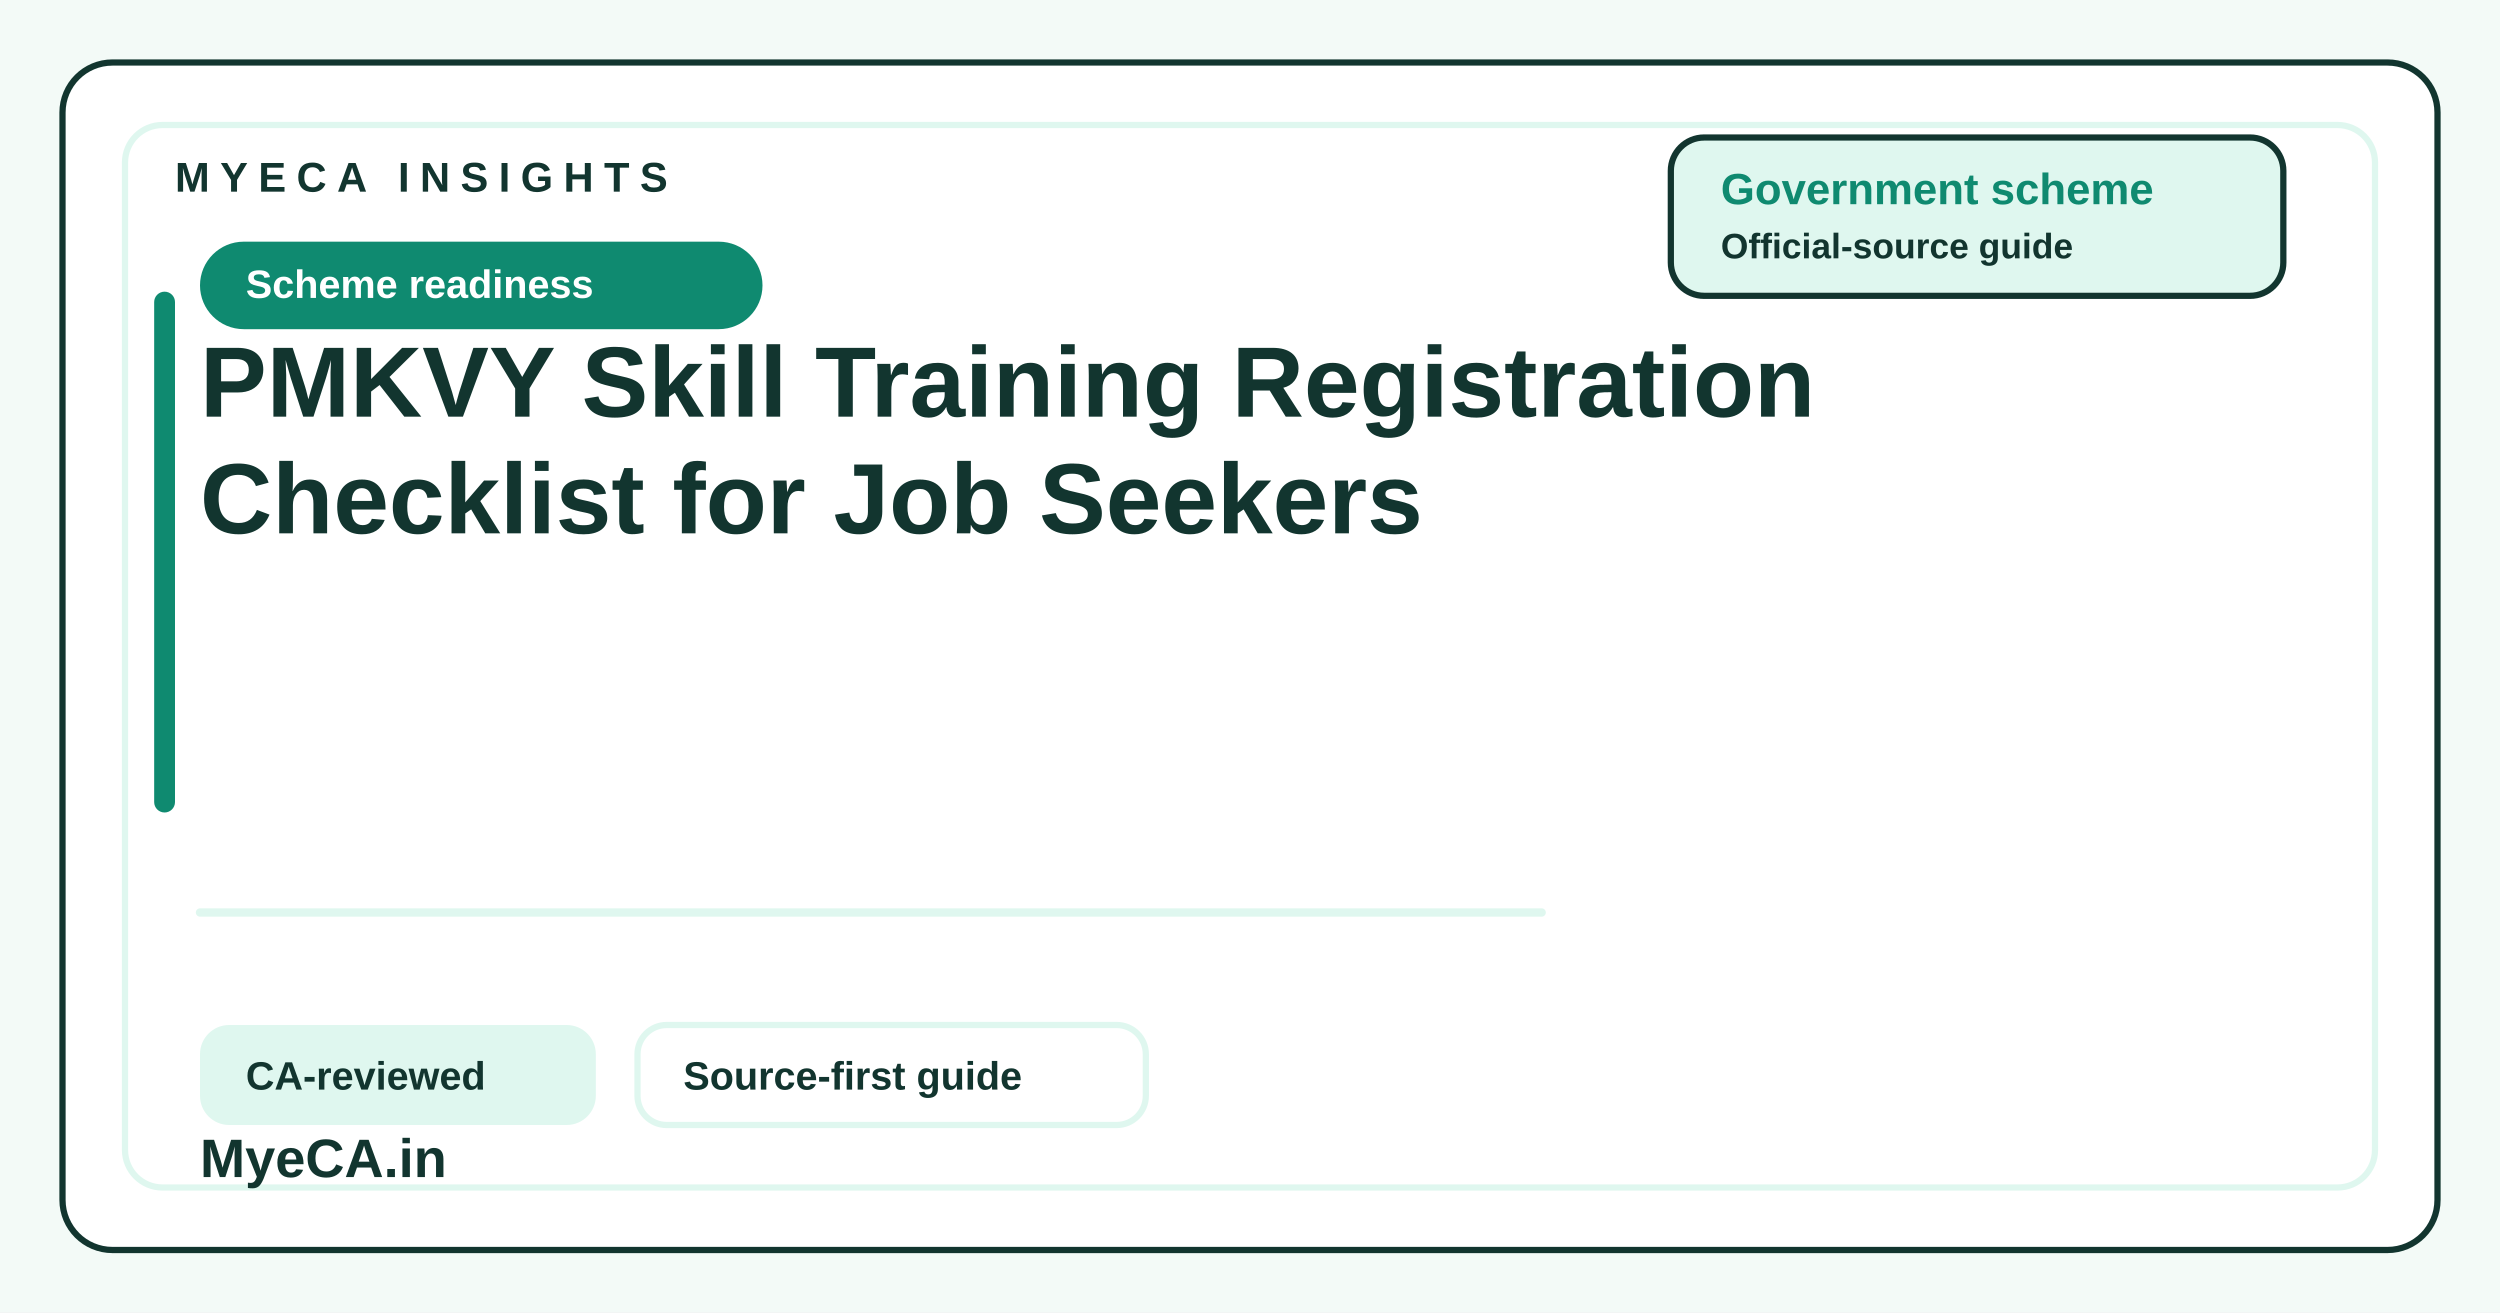
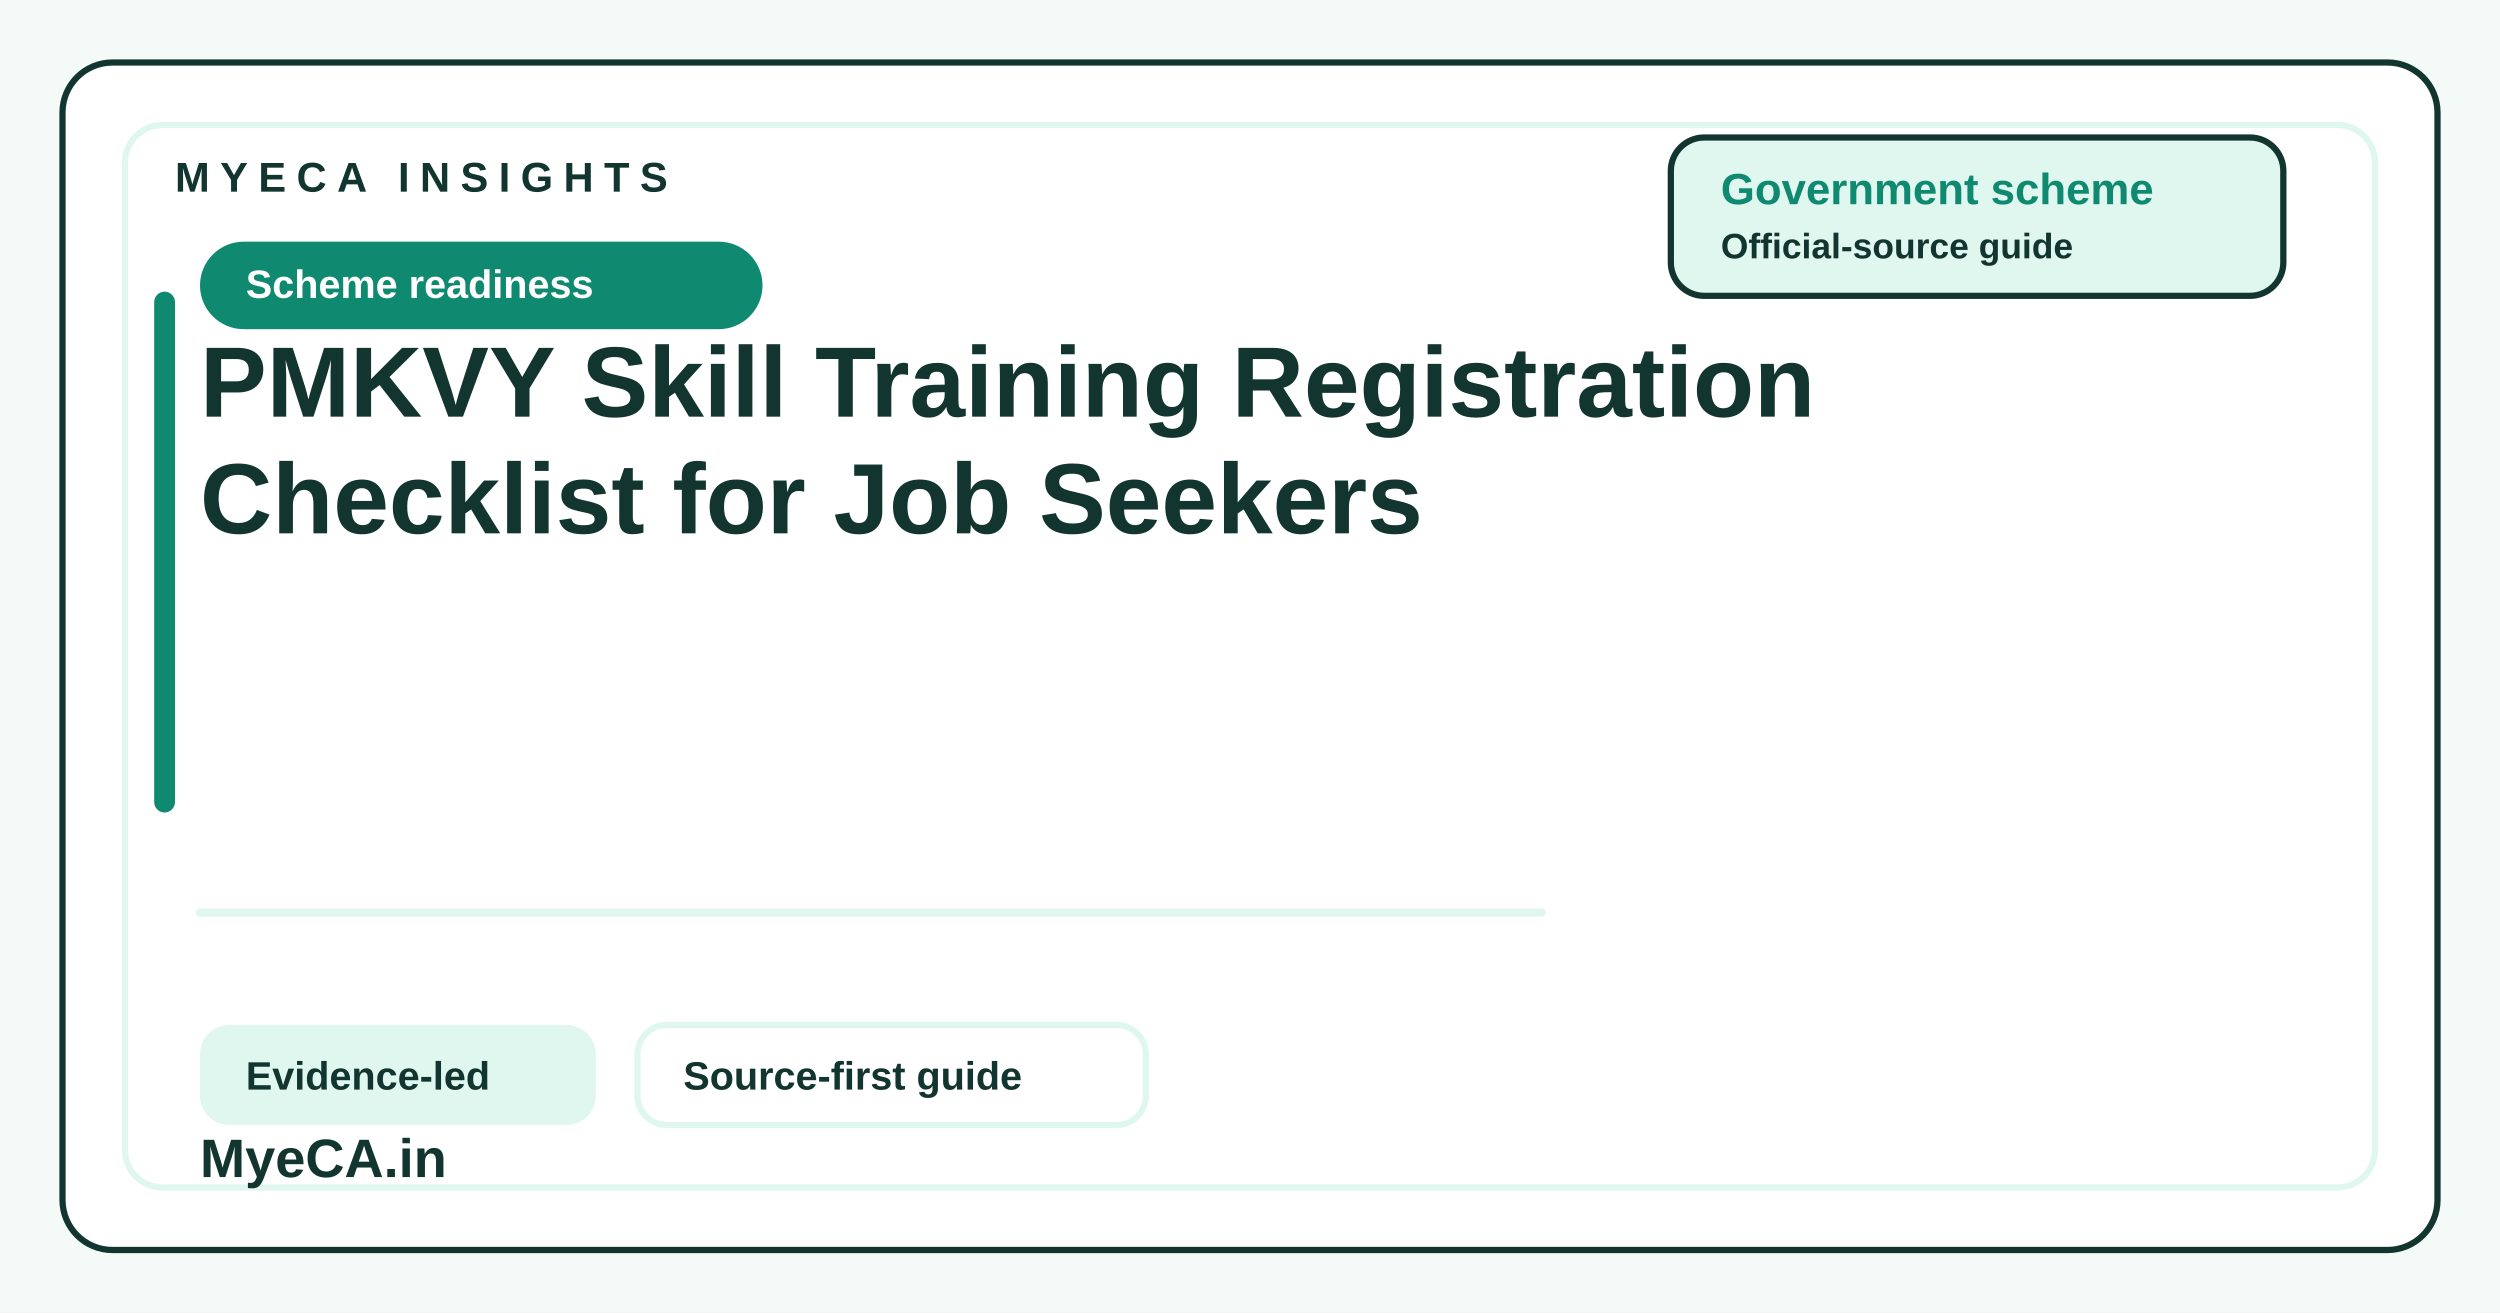
<svg xmlns="http://www.w3.org/2000/svg" width="1200" height="630" viewBox="0 0 1200 630" role="img" aria-labelledby="title desc">
  <rect width="1200" height="630" fill="#f3faf7" />
  <rect x="30" y="30" width="1140" height="570" rx="24" fill="#ffffff" stroke="#12352f" stroke-width="3" />
  <rect x="60" y="60" width="1080" height="510" rx="18" fill="none" stroke="#dff7ef" stroke-width="3" />
  <rect x="74" y="140" width="10" height="250" rx="5" fill="#0f8a70" />
  <text x="84" y="92" font-family="Arial, Helvetica, sans-serif" font-size="20" font-weight="900" letter-spacing="5" fill="#12352f">MYECA INSIGHTS</text>
  <g transform="translate(802 66)">
    <rect x="0" y="0" width="294" height="76" rx="16" fill="#dff7ef" stroke="#12352f" stroke-width="3" />
    <text x="24" y="32" font-family="Arial, Helvetica, sans-serif" font-size="21" font-weight="900" fill="#0f8a70">Government scheme</text>
    <text x="24" y="58" font-family="Arial, Helvetica, sans-serif" font-size="17" font-weight="800" fill="#12352f">Official-source guide</text>
  </g>
  <rect x="96" y="116" width="270" height="42" rx="21" fill="#0f8a70" />
  <text x="118" y="143" font-family="Arial, Helvetica, sans-serif" font-size="19" font-weight="900" fill="#ffffff">Scheme readiness</text>
  <text x="96" y="200" font-family="Arial, Helvetica, sans-serif" font-size="48" font-weight="900" fill="#12352f">PMKVY Skill Training Registration</text>
  <text x="96" y="256" font-family="Arial, Helvetica, sans-serif" font-size="48" font-weight="900" fill="#12352f">Checklist for Job Seekers</text>
  <line x1="96" y1="438" x2="740" y2="438" stroke="#dff7ef" stroke-width="4" stroke-linecap="round" />
  <g transform="translate(96 492)">
    <rect x="0" y="0" width="190" height="48" rx="14" fill="#dff7ef" />
-     <text x="22" y="31" font-family="Arial, Helvetica, sans-serif" font-size="19" font-weight="900" fill="#12352f">CA-reviewed</text>
+     <text x="22" y="31" font-family="Arial, Helvetica, sans-serif" font-size="19" font-weight="900" fill="#12352f">Evidence-led</text>
  </g>
  <g transform="translate(306 492)">
    <rect x="0" y="0" width="244" height="48" rx="14" fill="#ffffff" stroke="#dff7ef" stroke-width="3" />
    <text x="22" y="31" font-family="Arial, Helvetica, sans-serif" font-size="19" font-weight="900" fill="#12352f">Source-first guide</text>
  </g>
  <text x="96" y="565" font-family="Arial, Helvetica, sans-serif" font-size="26" font-weight="900" fill="#12352f">MyeCA.in</text>
</svg>
